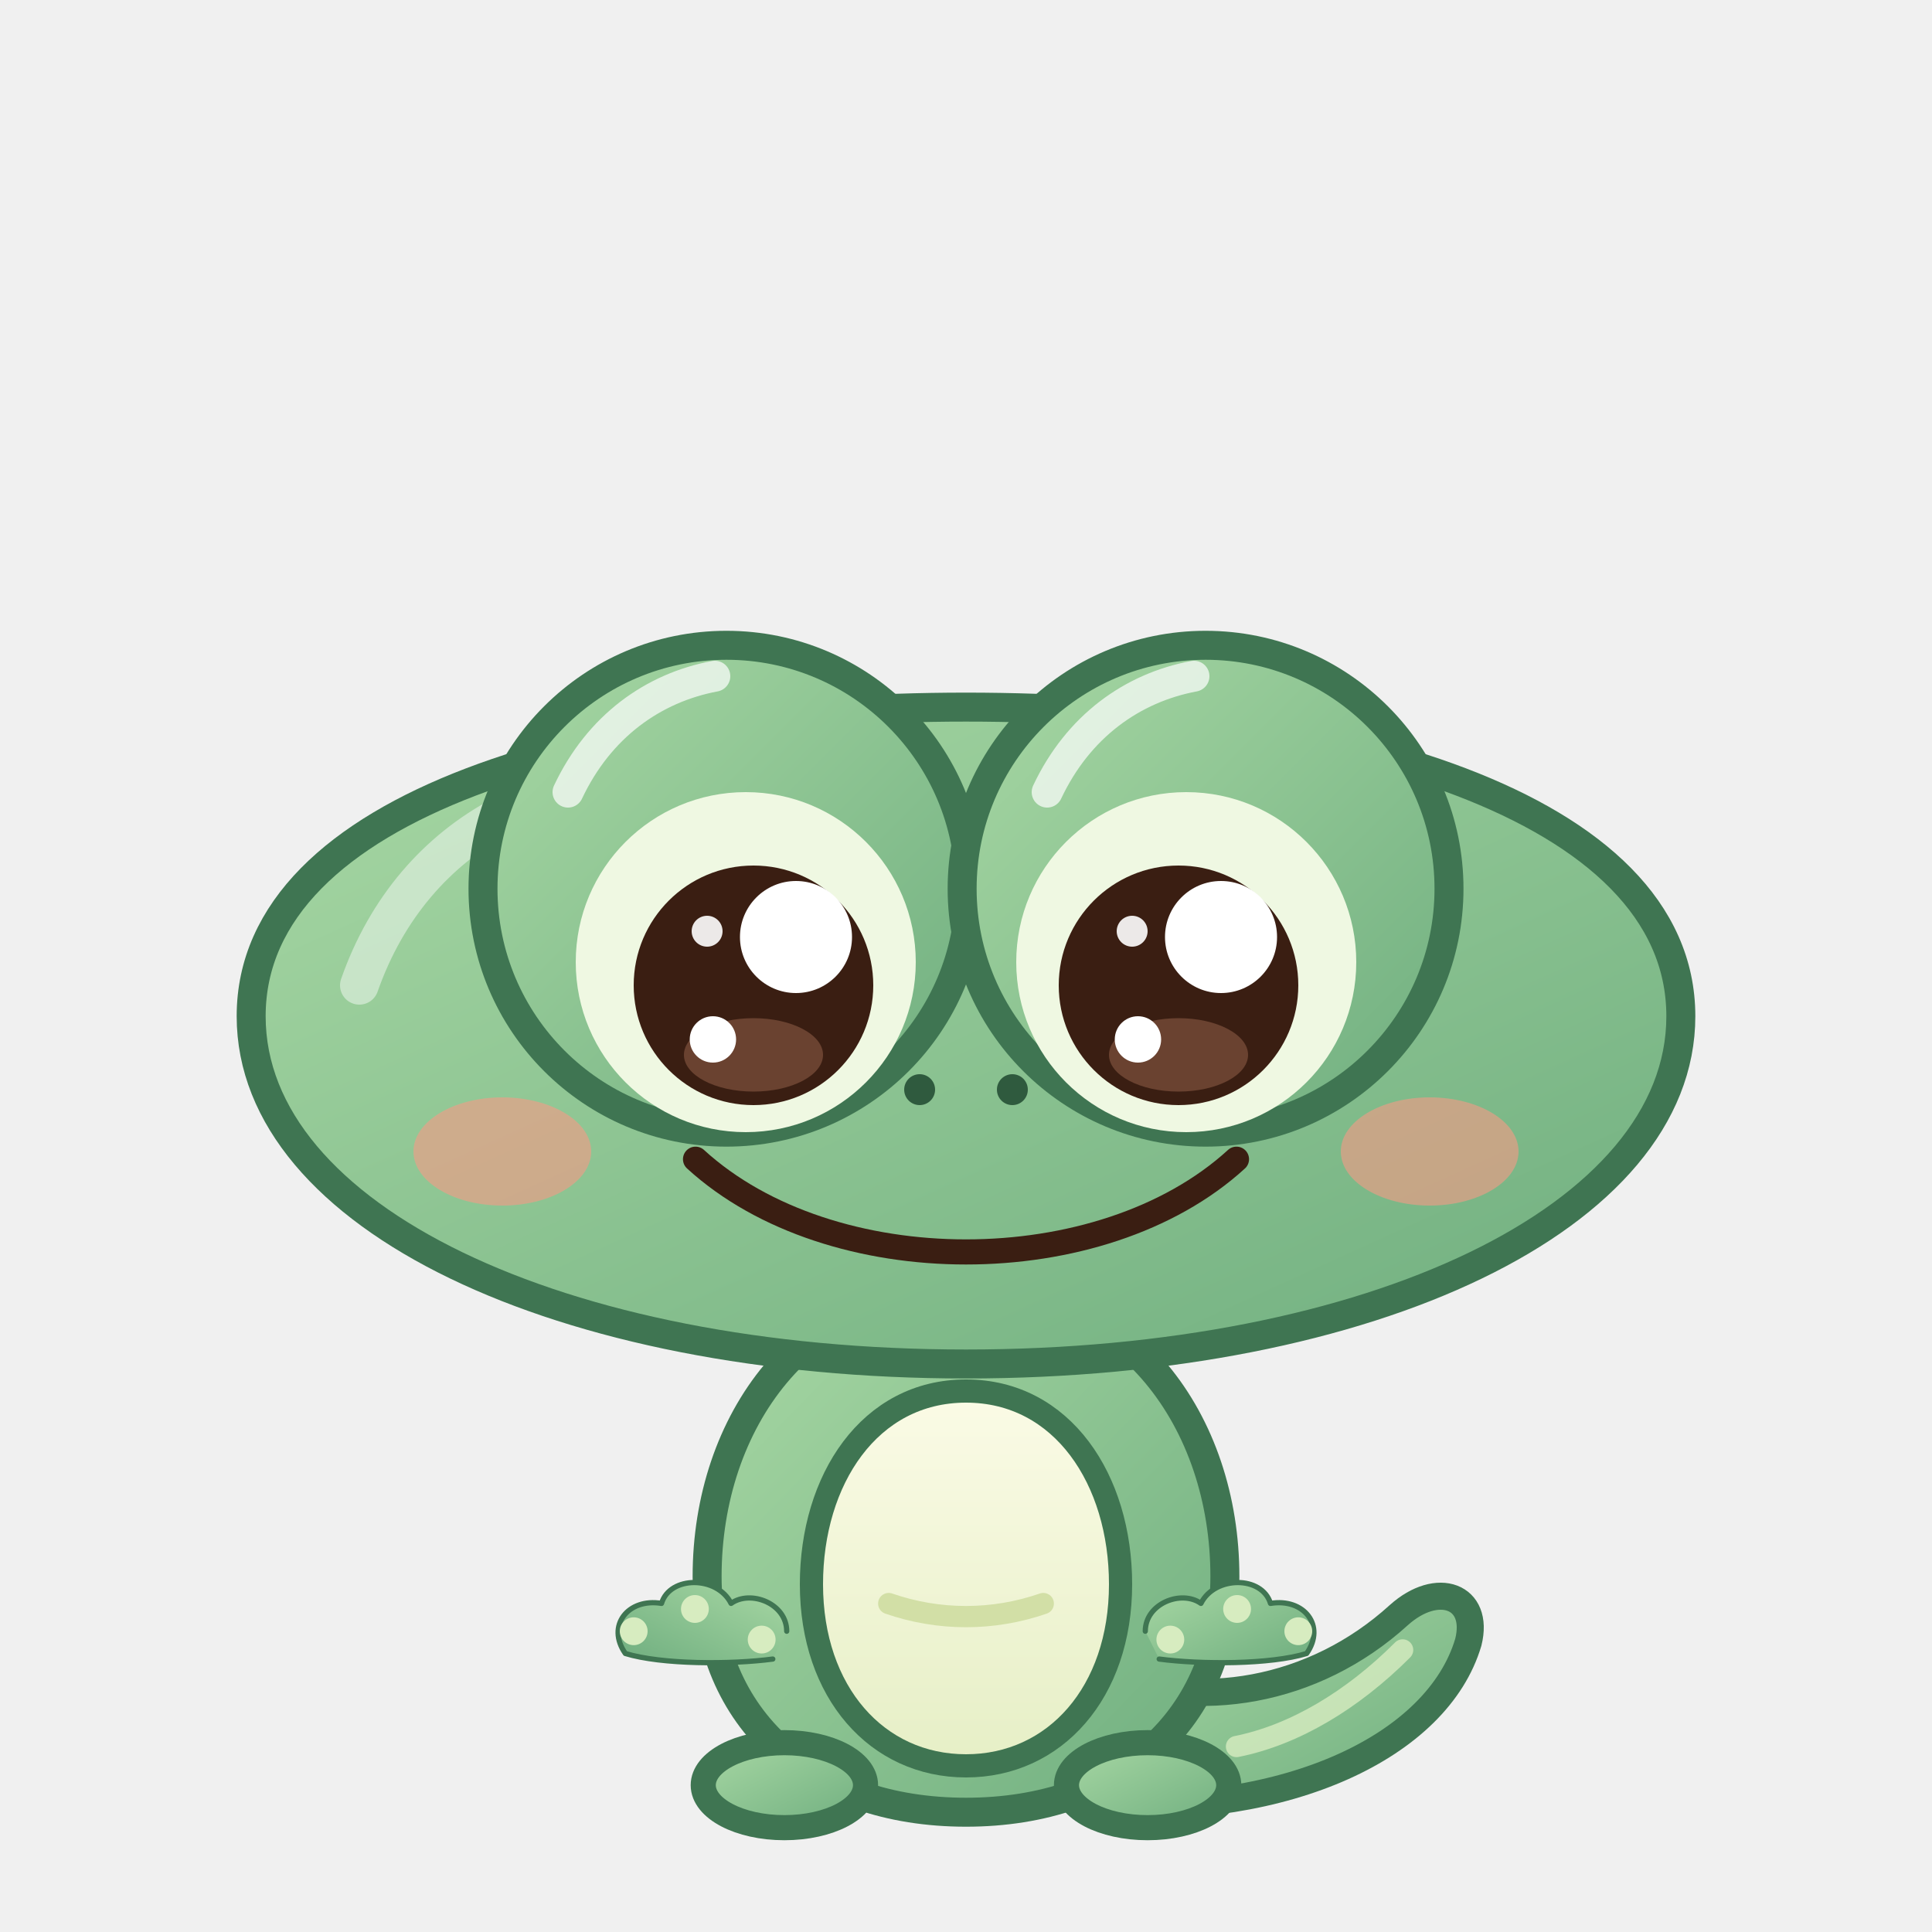
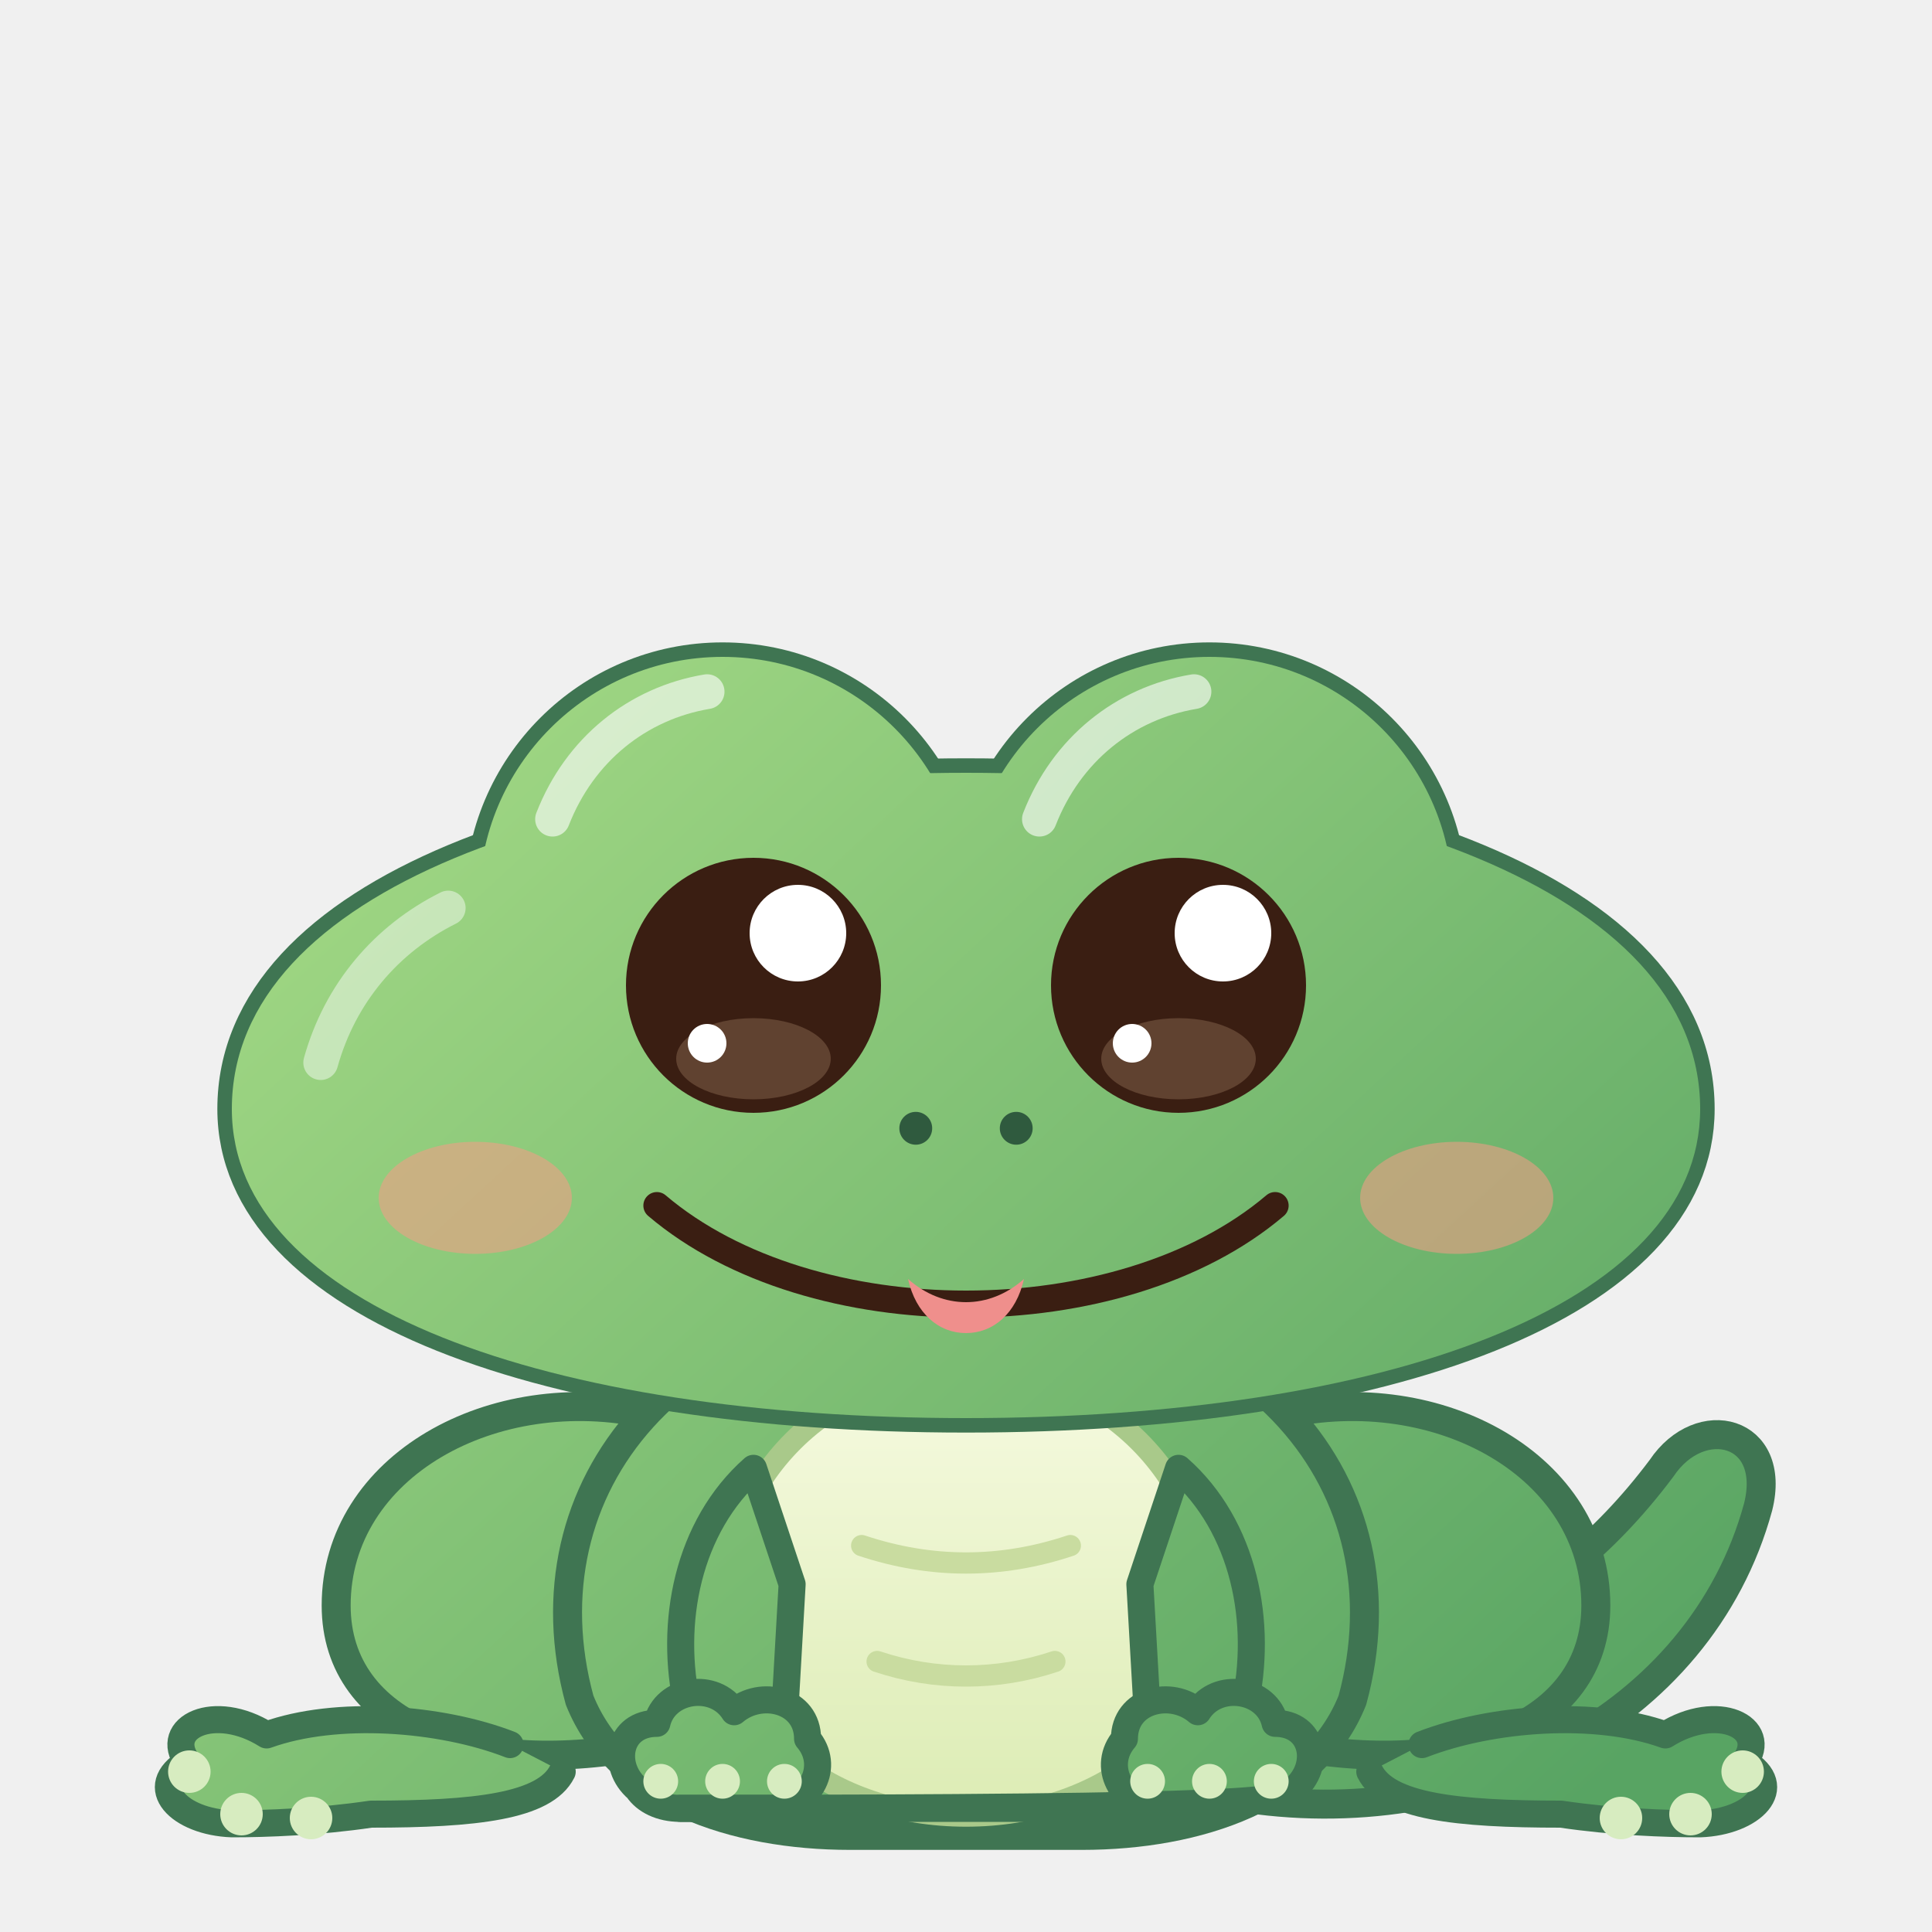
<svg xmlns="http://www.w3.org/2000/svg" viewBox="0 0 100 100" width="480" height="480">
  <defs>
-     <linearGradient id="ribbit-f1-skin" x1="0" y1="0" x2="1" y2="1">
-       <stop offset="0" stop-color="#a8d8a4" />
-       <stop offset="1" stop-color="#6fae7f" />
+     <linearGradient id="ribbit-f1-skin" gradientUnits="userSpaceOnUse" x1="20" y1="30" x2="80" y2="95">
+       <stop offset="0" stop-color="#a6db86" />
+       <stop offset="1" stop-color="#58a463" />
    </linearGradient>
    <linearGradient id="ribbit-f1-belly" x1="0" y1="0" x2="0" y2="1">
-       <stop offset="0" stop-color="#fbfbe6" />
-       <stop offset="1" stop-color="#e6efc6" />
+       <stop offset="0" stop-color="#f6fae0" />
+       <stop offset="1" stop-color="#dcecb4" />
    </linearGradient>
-     <linearGradient id="ribbit-f1-lily" x1="0" y1="0" x2="0" y2="1">
-       <stop offset="0" stop-color="#ffe0e4" />
-       <stop offset="1" stop-color="#f5a8b4" />
+     <linearGradient id="ribbit-f1-gold" x1="0" y1="0" x2="1" y2="1">
+       <stop offset="0" stop-color="#ffe08a" />
+       <stop offset="1" stop-color="#e5a93a" />
    </linearGradient>
  </defs>
  <g>
-     <path d="M57 86.6C62 88.6 68 87.6 72.4 83.6 74.4 81.8 76.6 82.6 76 85 74.4 90.4 66.6 94 57 93.4Z" fill="url(#ribbit-f1-skin)" stroke="#3f7552" stroke-width="1.4" stroke-linejoin="round" stroke-linecap="round" />
-     <path d="M64 90.4c3-.6 6-2.4 8.6-5" fill="none" stroke="#d7ecc0" stroke-width="1.1" stroke-linecap="round" stroke-linejoin="round" opacity="0.8" />
-     <path d="M50 66.6C58.4 66.6 63.4 73.6 63.4 81.6 63.4 89 58 93.8 50 93.8S36.6 89 36.6 81.6C36.6 73.6 41.6 66.6 50 66.6Z" fill="url(#ribbit-f1-skin)" stroke="#3f7552" stroke-width="1.5" stroke-linejoin="round" stroke-linecap="round" />
-     <path d="M50 72C55 72 58 76.6 58 82 58 87.6 54.6 91.4 50 91.4S42 87.6 42 82C42 76.6 45 72 50 72Z" fill="url(#ribbit-f1-belly)" stroke="#3f7552" stroke-width="1.2" stroke-linejoin="round" stroke-linecap="round" />
-     <path d="M46 83c2.6.9 5.4.9 8 0" fill="none" stroke="#d2dfa6" stroke-width="1.1" stroke-linecap="round" stroke-linejoin="round" opacity="1" />
-     <ellipse cx="40.6" cy="92.4" rx="4.2" ry="2.2" fill="url(#ribbit-f1-skin)" stroke="#3f7552" stroke-width="1.3" />
-     <ellipse cx="59.4" cy="92.4" rx="4.2" ry="2.2" fill="url(#ribbit-f1-skin)" stroke="#3f7552" stroke-width="1.3" />
-     <g transform="translate(-2.4 0) translate(66 84) scale(0.72 0.72) translate(-66 -84)">
-       <path d="M60 84.6C60 82.6 62.6 81.6 64 82.6 65 80.6 68.4 80.6 69 82.6 71.4 82.2 73 84.2 71.6 86.2 69 87 64 87 61 86.6 60 84.6Z" fill="url(#ribbit-f1-skin)" stroke="#3f7552" stroke-width="1.3" stroke-linejoin="round" stroke-linecap="round" vector-effect="non-scaling-stroke" />
-       <circle cx="61.8" cy="85.2" r="1" fill="#d7ecc0" />
-       <circle cx="66.6" cy="83" r="1" fill="#d7ecc0" />
-       <circle cx="71" cy="84.6" r="1" fill="#d7ecc0" />
-     </g>
-     <g transform="matrix(-1 0 0 1 100 0)">
-       <g transform="translate(-2.4 0) translate(66 84) scale(0.72 0.72) translate(-66 -84)">
-         <path d="M60 84.6C60 82.6 62.6 81.6 64 82.6 65 80.6 68.4 80.6 69 82.6 71.4 82.2 73 84.2 71.6 86.2 69 87 64 87 61 86.6 60 84.6Z" fill="url(#ribbit-f1-skin)" stroke="#3f7552" stroke-width="1.3" stroke-linejoin="round" stroke-linecap="round" vector-effect="non-scaling-stroke" />
-         <circle cx="61.8" cy="85.2" r="1" fill="#d7ecc0" />
-         <circle cx="66.6" cy="83" r="1" fill="#d7ecc0" />
-         <circle cx="71" cy="84.6" r="1" fill="#d7ecc0" />
-       </g>
-     </g>
-     <path d="M50 36.6C69 36.6 87 41.6 87 52.6 87 63 71 70.6 50 70.6S13 63 13 52.6C13 41.6 31 36.6 50 36.6Z" fill="url(#ribbit-f1-skin)" stroke="#3f7552" stroke-width="1.5" stroke-linejoin="round" stroke-linecap="round" />
-     <path d="M18.6 51c1.4-4 4-7 7.4-8.8" fill="none" stroke="#fff" stroke-width="2" stroke-linecap="round" stroke-linejoin="round" opacity="0.45" />
-     <circle cx="37.6" cy="46" r="12.6" fill="url(#ribbit-f1-skin)" stroke="#3f7552" stroke-width="1.5" />
-     <circle cx="62.4" cy="46" r="12.6" fill="url(#ribbit-f1-skin)" stroke="#3f7552" stroke-width="1.5" />
-     <path d="M29.4 41c1.6-3.4 4.4-5.4 7.6-6M54.2 41c1.6-3.4 4.4-5.4 7.6-6" fill="none" stroke="#fff" stroke-width="1.6" stroke-linecap="round" opacity=".7" />
-     <circle cx="38.6" cy="49.8" r="8.8" fill="#eff8e2" />
-     <circle cx="61.4" cy="49.8" r="8.8" fill="#eff8e2" />
-     <circle cx="39" cy="51" r="6.2" fill="#3a1e12" />
-     <ellipse cx="39" cy="54.6" rx="3.6" ry="1.9" fill="#8a5a44" opacity=".6" />
-     <circle cx="41.2" cy="48.5" r="2.9" fill="#fff" />
-     <circle cx="36.9" cy="53.8" r="1.2" fill="#fff" />
-     <circle cx="36.6" cy="48.2" r=".8" fill="#fff" opacity=".9" />
-     <circle cx="61" cy="51" r="6.2" fill="#3a1e12" />
-     <ellipse cx="61" cy="54.6" rx="3.6" ry="1.9" fill="#8a5a44" opacity=".6" />
-     <circle cx="63.2" cy="48.5" r="2.9" fill="#fff" />
-     <circle cx="58.9" cy="53.8" r="1.2" fill="#fff" />
-     <circle cx="58.6" cy="48.2" r=".8" fill="#fff" opacity=".9" />
-     <ellipse cx="26" cy="59.6" rx="4.6" ry="2.8" fill="#f79a86" opacity=".6" />
-     <ellipse cx="74" cy="59.6" rx="4.6" ry="2.8" fill="#f79a86" opacity=".6" />
-     <circle cx="47.6" cy="56.4" r=".8" fill="#2f5a3e" />
-     <circle cx="52.4" cy="56.4" r=".8" fill="#2f5a3e" />
-     <path d="M36 60c7 6.4 21 6.4 28 0" fill="none" stroke="#3a1e12" stroke-width="1.3" stroke-linecap="round" stroke-linejoin="round" opacity="1" />
+     <path d="M64 86C72 87 80 84 86 76 88 73 92 74 91 78 88 89 76 95 64 93Z" fill="url(#ribbit-f1-skin)" stroke="#3f7552" stroke-width="1.5" stroke-linejoin="round" stroke-linecap="round" />
+     <path d="M33.6 73.2 C25.5 71.4 17.4 75.9 17.4 83.1 C17.4 89.4 24.6 92.1 33.6 90.3Z" fill="url(#ribbit-f1-skin)" stroke="#3f7552" stroke-width="1.5" stroke-linejoin="round" stroke-linecap="round" />
+     <path d="M66.4 73.2 C74.5 71.4 82.6 75.9 82.6 83.1 C82.6 89.4 75.4 92.1 66.4 90.3Z" fill="url(#ribbit-f1-skin)" stroke="#3f7552" stroke-width="1.5" stroke-linejoin="round" stroke-linecap="round" />
+     <path d="M26.4 90.3 C22.8 88.9 17.4 88.5 13.8 89.8 11.1 88.1 8.4 89.4 9.7 91.2 7.5 92.5 9.3 94.3 12.0 94.4 13.8 94.4 16.5 94.3 19.2 93.9 24.6 93.9 28.2 93.5 29.1 91.7 26.4 90.3Z" fill="url(#ribbit-f1-skin)" stroke="#3f7552" stroke-width="1.4" stroke-linejoin="round" stroke-linecap="round" />
+     <path d="M73.6 90.3 C77.2 88.9 82.6 88.5 86.2 89.8 88.9 88.1 91.6 89.4 90.3 91.2 92.5 92.5 90.7 94.3 88 94.4 86.2 94.4 83.5 94.3 80.8 93.9 75.4 93.9 71.8 93.5 70.9 91.7 73.6 90.3Z" fill="url(#ribbit-f1-skin)" stroke="#3f7552" stroke-width="1.4" stroke-linejoin="round" stroke-linecap="round" />
+     <circle cx="9.8" cy="91.7" r="1.1" fill="#d7ecc0" />
+     <circle cx="90.2" cy="91.7" r="1.1" fill="#d7ecc0" />
+     <circle cx="12.5" cy="93.9" r="1.1" fill="#d7ecc0" />
+     <circle cx="87.5" cy="93.9" r="1.1" fill="#d7ecc0" />
+     <circle cx="16.1" cy="94.1" r="1.1" fill="#d7ecc0" />
+     <circle cx="83.9" cy="94.1" r="1.1" fill="#d7ecc0" />
+     <path d="M30 88C27 77 35 67 50 67 65 67 73 77 70 88 68 93 62 95 56 95H44C38 95 32 93 30 88Z" fill="url(#ribbit-f1-skin)" stroke="#3f7552" stroke-width="1.5" stroke-linejoin="round" stroke-linecap="round" />
+     <path d="M50 71C57.6 71 62.6 77 62.6 83.4 62.6 89.6 57 94 50 94S37.4 89.6 37.4 83.4C37.4 77 42.4 71 50 71Z" fill="url(#ribbit-f1-belly)" stroke="#a9c98a" stroke-width="1.1" stroke-linejoin="round" stroke-linecap="round" />
+     <path d="M44.6 80c3.6 1.2 7.2 1.2 10.8 0M45.4 86c3 1 6.2 1 9.2 0" fill="none" stroke="#c9dca0" stroke-width="1.1" stroke-linecap="round" />
+     <path d="M39 76C35.6 79 34.6 84 35.6 88.4L40.6 89 41 82Z" fill="url(#ribbit-f1-skin)" stroke="#3f7552" stroke-width="1.4" stroke-linejoin="round" stroke-linecap="round" />
+     <path d="M61 76C64.4 79 65.4 84 64.4 88.4L59.4 89 59 82Z" fill="url(#ribbit-f1-skin)" stroke="#3f7552" stroke-width="1.4" stroke-linejoin="round" stroke-linecap="round" />
+     <path d="M33 92.6C31.6 91.4 32 89.2 34 89.2 34.4 87.4 37 87 38 88.6 39.4 87.4 41.8 88 41.8 90 43 91.4 42 93.4 40 93.6H35.2C34.2 93.6 33.4 93.2 33 92.6Z" fill="url(#ribbit-f1-skin)" stroke="#3f7552" stroke-width="1.4" stroke-linejoin="round" stroke-linecap="round" />
+     <path d="M67 92.6C68.4 91.4 68 89.2 66 89.2 65.6 87.4 63 87 62 88.6 60.6 87.4 58.2 88 58.2 90 57 91.4 58 93.4 60 93.6H35.2C65.8 93.6 66.6 93.2 67 92.6Z" fill="url(#ribbit-f1-skin)" stroke="#3f7552" stroke-width="1.4" stroke-linejoin="round" stroke-linecap="round" />
+     <circle cx="34.2" cy="92.2" r=".9" fill="#d7ecc0" />
+     <circle cx="65.8" cy="92.2" r=".9" fill="#d7ecc0" />
+     <circle cx="37.4" cy="92.2" r=".9" fill="#d7ecc0" />
+     <circle cx="62.6" cy="92.2" r=".9" fill="#d7ecc0" />
+     <circle cx="40.6" cy="92.2" r=".9" fill="#d7ecc0" />
+     <circle cx="59.4" cy="92.2" r=".9" fill="#d7ecc0" />
+     <path d="M50 40C70 40 88 46 88 57.4 88 67.6 71.6 73.4 50 73.4S12 67.6 12 57.4C12 46 30 40 50 40Z" fill="url(#ribbit-f1-skin)" stroke="#3f7552" stroke-width="1.5" stroke-linejoin="round" stroke-linecap="round" />
+     <circle cx="37.4" cy="46.6" r="12.6" fill="url(#ribbit-f1-skin)" stroke="#3f7552" stroke-width="1.5" />
+     <circle cx="62.6" cy="46.6" r="12.6" fill="url(#ribbit-f1-skin)" stroke="#3f7552" stroke-width="1.5" />
+     <path d="M50 40C70 40 88 46 88 57.4 88 67.6 71.6 73.4 50 73.4S12 67.6 12 57.4C12 46 30 40 50 40Z" fill="url(#ribbit-f1-skin)" stroke="none" stroke-linejoin="round" stroke-linecap="round" />
+     <circle cx="37.4" cy="46.6" r="12.6" fill="url(#ribbit-f1-skin)" stroke="none" />
+     <circle cx="62.6" cy="46.6" r="12.6" fill="url(#ribbit-f1-skin)" stroke="none" />
+     <path d="M28.6 42.4c1.4-3.6 4.4-6 8-6.6M53.8 42.4c1.4-3.6 4.4-6 8-6.6" fill="none" stroke="#fff" stroke-width="1.8" stroke-linecap="round" opacity=".6" />
+     <path d="M16.6 55c1-3.6 3.4-6.4 6.6-8" fill="none" stroke="#fff" stroke-width="1.8" stroke-linecap="round" opacity=".45" />
+     <circle cx="39" cy="51" r="6.6" fill="#3a1e12" />
+     <ellipse cx="39" cy="54.8" rx="4" ry="2.1" fill="#7a5a44" opacity=".6" />
+     <circle cx="41.3" cy="48.3" r="2.5" fill="#fff" />
+     <circle cx="36.6" cy="54" r="1" fill="#fff" />
+     <circle cx="61" cy="51" r="6.6" fill="#3a1e12" />
+     <ellipse cx="61" cy="54.8" rx="4" ry="2.1" fill="#7a5a44" opacity=".6" />
+     <circle cx="63.3" cy="48.3" r="2.5" fill="#fff" />
+     <circle cx="58.6" cy="54" r="1" fill="#fff" />
+     <ellipse cx="24.6" cy="62" rx="5" ry="2.9" fill="#f79a86" opacity=".55" />
+     <ellipse cx="75.4" cy="62" rx="5" ry="2.9" fill="#f79a86" opacity=".55" />
+     <circle cx="47.4" cy="58.4" r=".85" fill="#2f5a3e" />
+     <circle cx="52.6" cy="58.4" r=".85" fill="#2f5a3e" />
+     <path d="M34 62.4c8 6.8 24 6.8 32 0" fill="none" stroke="#3a1e12" stroke-width="1.4" stroke-linecap="round" />
+     <path d="M47 66.2c1.8 1.6 4.2 1.6 6 0-.4 1.8-1.6 2.8-3 2.8s-2.6-1-3-2.8z" fill="#ef8f8c" />
  </g>
</svg>
